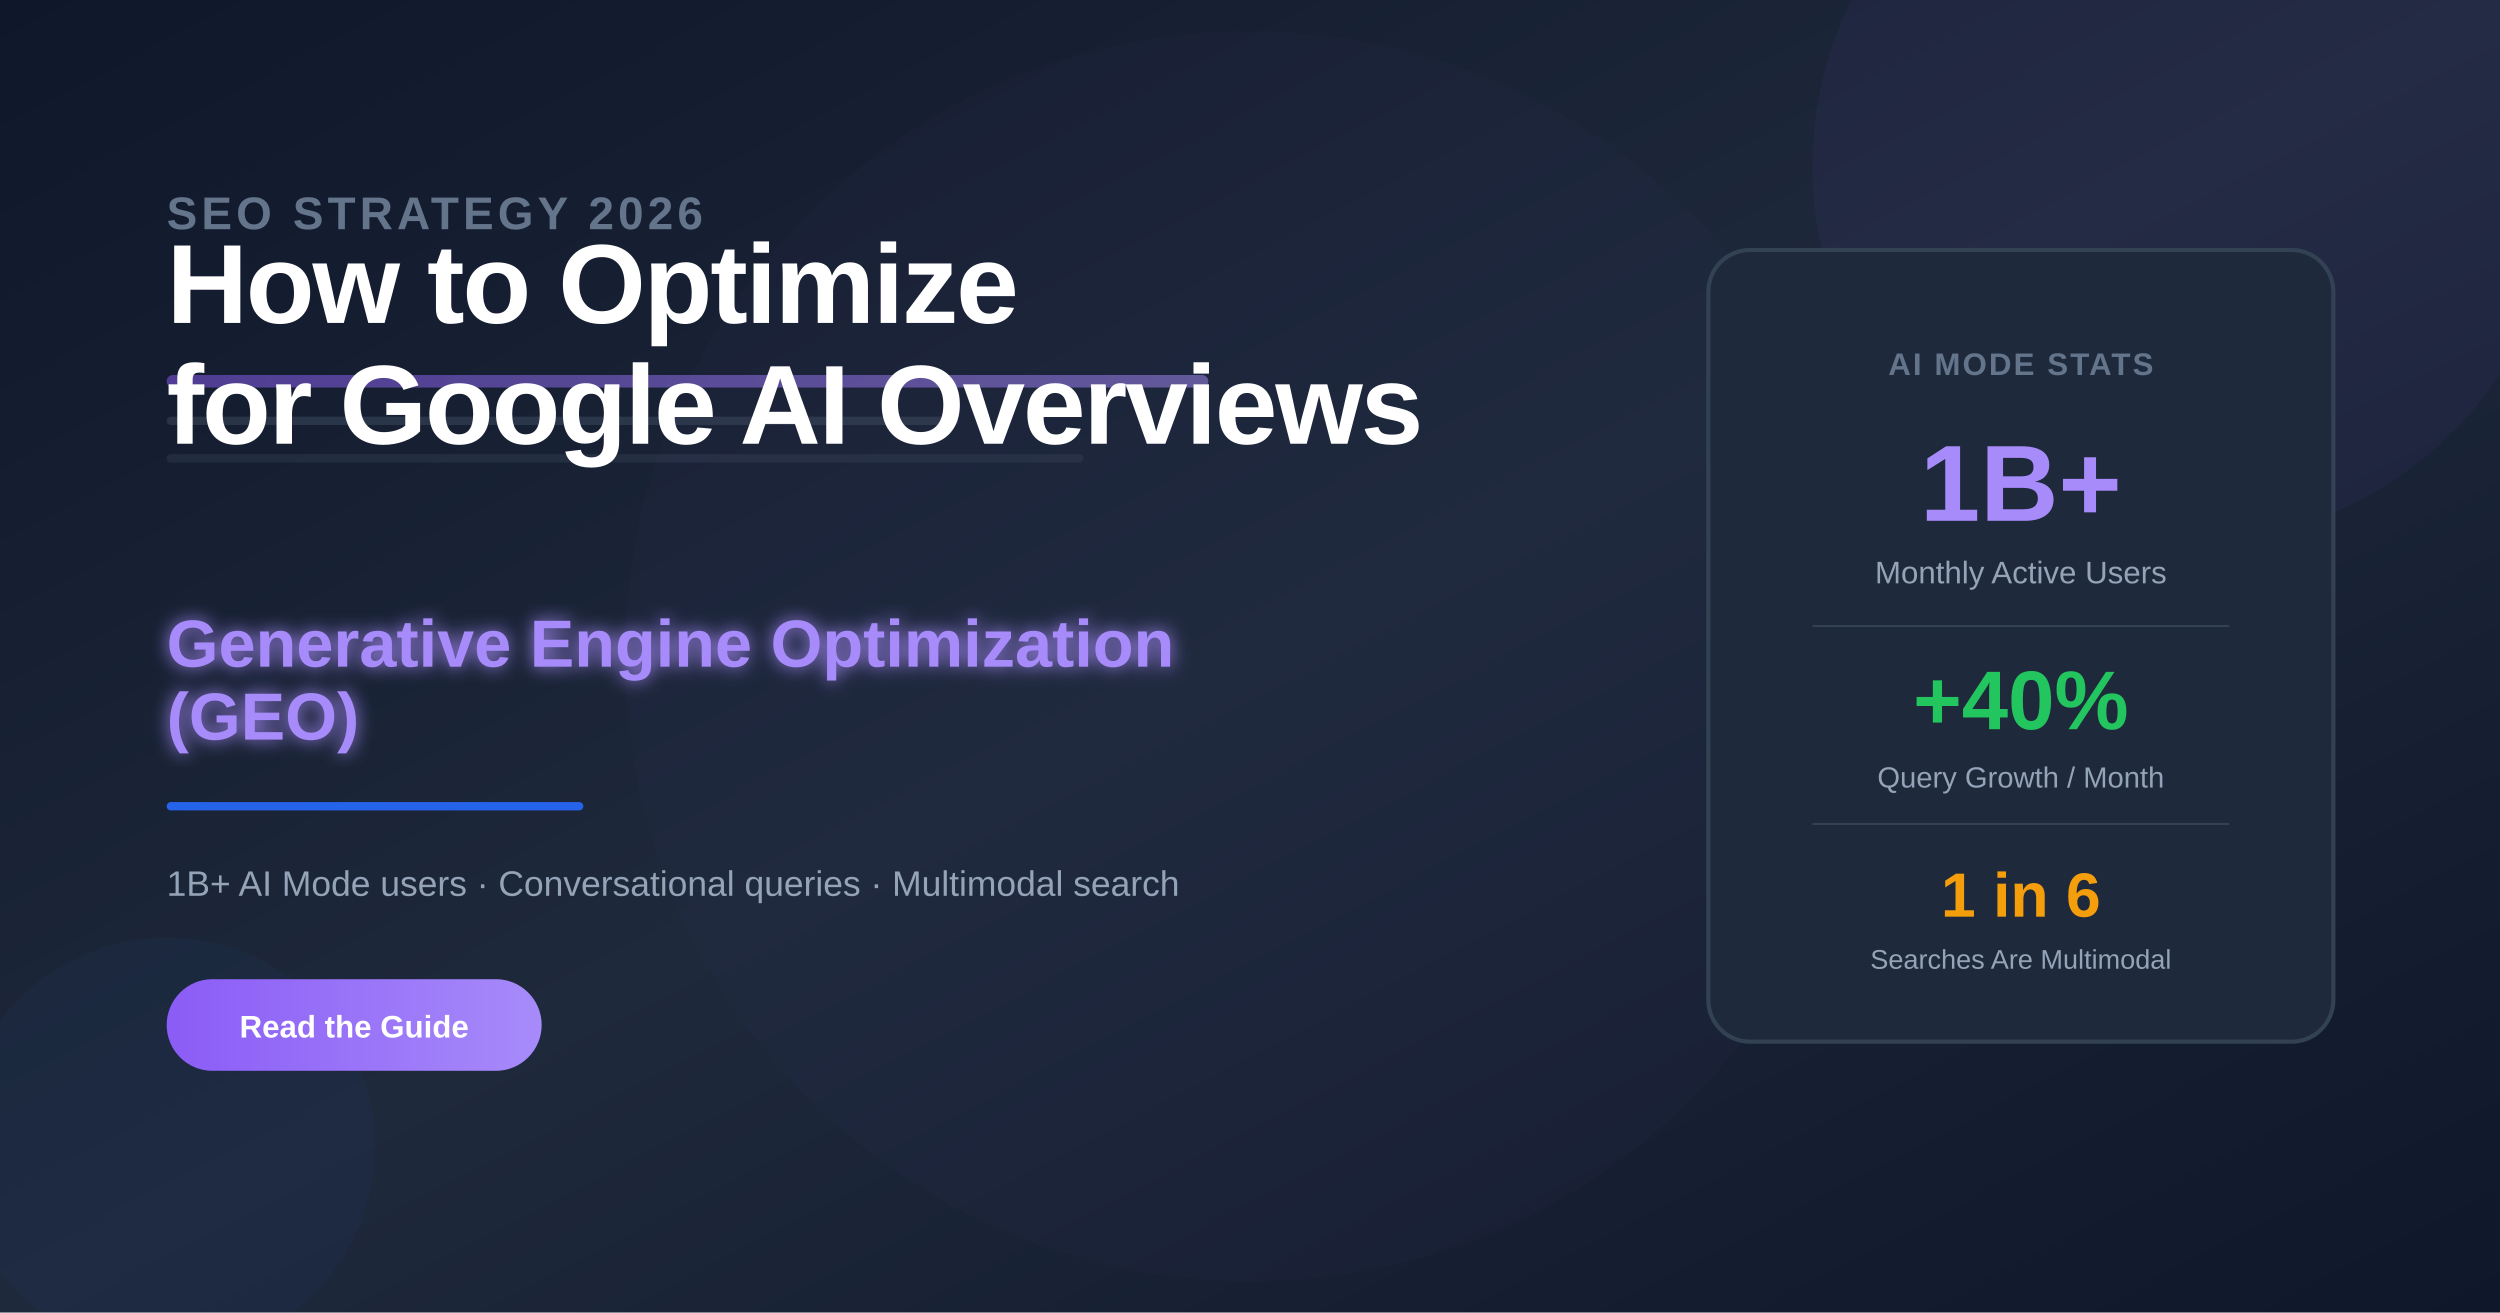
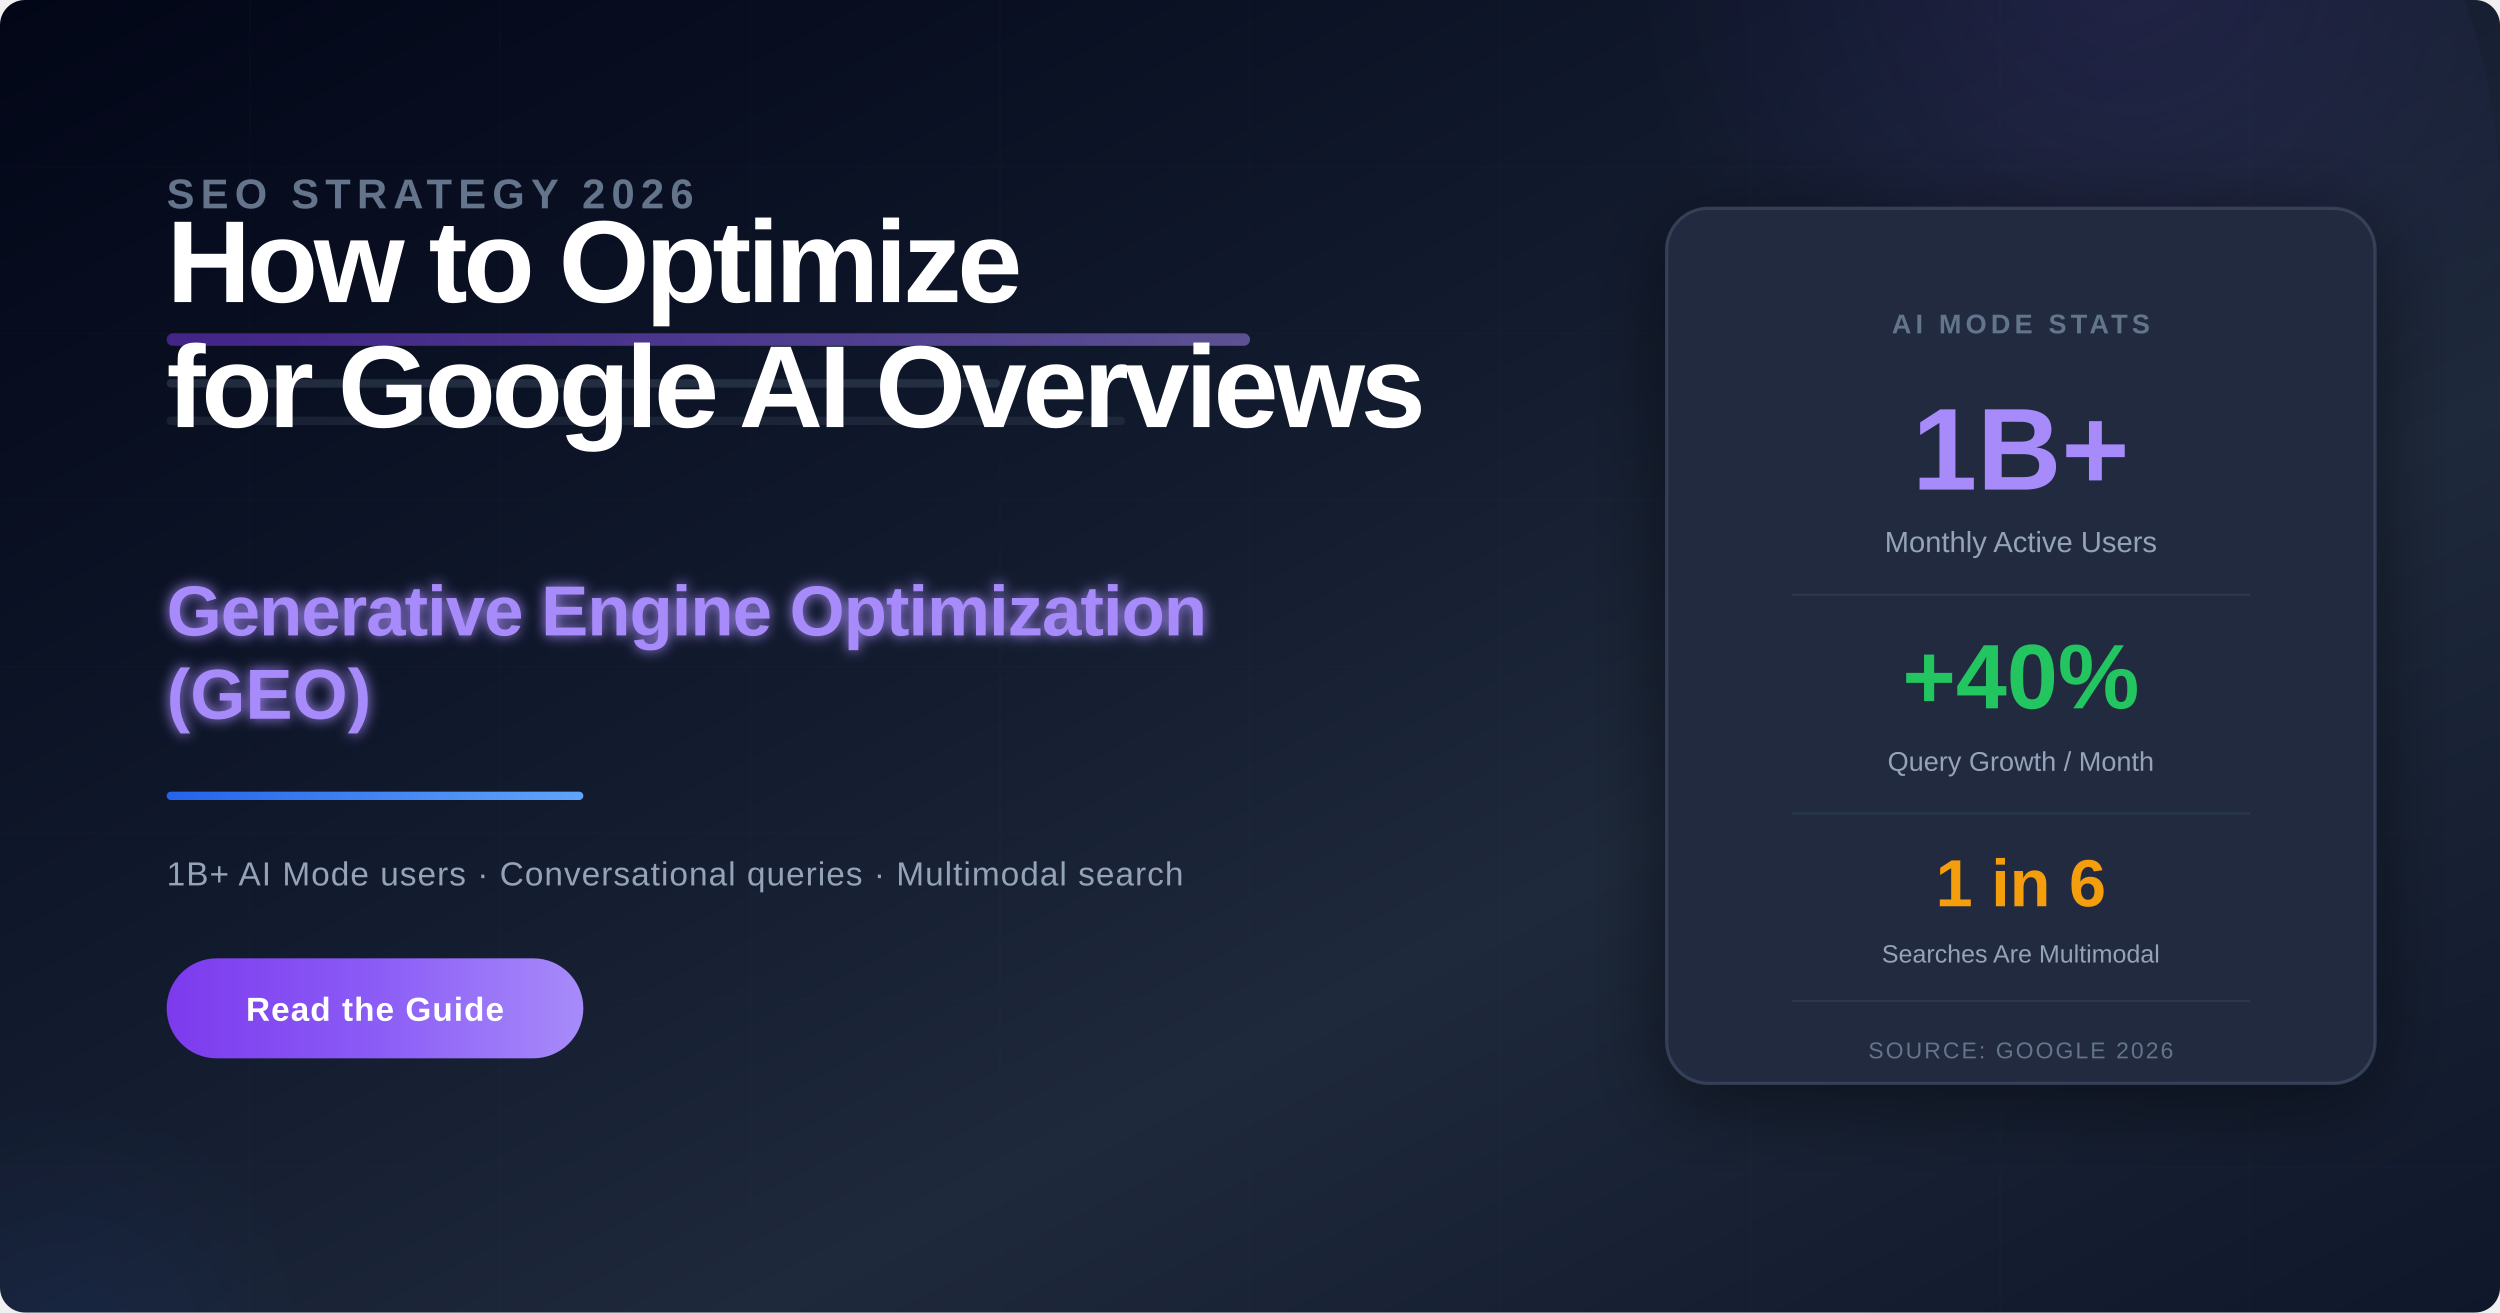
<svg xmlns="http://www.w3.org/2000/svg" width="1200" height="630" viewBox="0 0 1200 630">
  <defs>
    <linearGradient id="bg" x1="0%" y1="0%" x2="100%" y2="100%">
-       <stop offset="0%" style="stop-color:#0F172A" />
-       <stop offset="50%" style="stop-color:#1E293B" />
+       <stop offset="0%" style="stop-color:#020617" />
+       <stop offset="35%" style="stop-color:#0F172A" />
+       <stop offset="65%" style="stop-color:#1E293B" />
      <stop offset="100%" style="stop-color:#0F172A" />
    </linearGradient>
    <linearGradient id="purple" x1="0%" y1="0%" x2="100%" y2="0%">
-       <stop offset="0%" style="stop-color:#8B5CF6" />
+       <stop offset="0%" style="stop-color:#7C3AED" />
+       <stop offset="50%" style="stop-color:#8B5CF6" />
      <stop offset="100%" style="stop-color:#A78BFA" />
    </linearGradient>
-     <filter id="glow">
-       <feGaussianBlur stdDeviation="4" result="coloredBlur" />
+     <linearGradient id="blue" x1="0%" y1="0%" x2="100%" y2="0%">
+       <stop offset="0%" style="stop-color:#2563EB" />
+       <stop offset="100%" style="stop-color:#60A5FA" />
+     </linearGradient>
+     <radialGradient id="glow1" cx="70%" cy="30%" r="40%">
+       <stop offset="0%" style="stop-color:#8B5CF6;stop-opacity:0.12" />
+       <stop offset="100%" style="stop-color:#8B5CF6;stop-opacity:0" />
+     </radialGradient>
+     <radialGradient id="glow2" cx="20%" cy="80%" r="30%">
+       <stop offset="0%" style="stop-color:#2563EB;stop-opacity:0.08" />
+       <stop offset="100%" style="stop-color:#2563EB;stop-opacity:0" />
+     </radialGradient>
+     <filter id="textGlow">
+       <feGaussianBlur stdDeviation="3" result="blur" />
      <feMerge>
-         <feMergeNode in="coloredBlur" />
+         <feMergeNode in="blur" />
        <feMergeNode in="SourceGraphic" />
      </feMerge>
    </filter>
+     <filter id="cardShadow">
+       <feDropShadow dx="0" dy="8" stdDeviation="20" flood-color="#000" flood-opacity="0.5" />
+     </filter>
+     <clipPath id="roundedClip">
+       <rect x="0" y="0" width="1200" height="630" rx="12" />
+     </clipPath>
  </defs>
-   <rect width="1200" height="630" fill="url(#bg)" />
-   <circle cx="1050" cy="80" r="180" fill="#8B5CF6" opacity="0.05" />
-   <circle cx="80" cy="550" r="100" fill="#2563EB" opacity="0.04" />
-   <circle cx="600" cy="315" r="300" fill="#8B5CF6" opacity="0.02" />
-   <rect x="80" y="180" width="500" height="6" rx="3" fill="url(#purple)" opacity="0.5" />
-   <rect x="80" y="200" width="380" height="4" rx="2" fill="#475569" opacity="0.4" />
-   <rect x="80" y="218" width="440" height="4" rx="2" fill="#475569" opacity="0.25" />
-   <text x="80" y="110" font-family="Arial,sans-serif" font-size="22" fill="#64748B" font-weight="600" letter-spacing="2">SEO STRATEGY 2026</text>
-   <text x="80" y="155" font-family="Arial,sans-serif" font-size="54" font-weight="bold" fill="white" letter-spacing="-1">How to Optimize</text>
-   <text x="80" y="155" font-family="Arial,sans-serif" font-size="54" font-weight="bold" fill="white" dy="58" letter-spacing="-1">for Google AI Overviews</text>
-   <g filter="url(#glow)">
-     <text x="80" y="320" font-family="Arial,sans-serif" font-size="32" fill="#A78BFA" font-weight="700">Generative Engine Optimization</text>
-     <text x="80" y="355" font-family="Arial,sans-serif" font-size="32" fill="#A78BFA" font-weight="700">(GEO)</text>
+   <g clip-path="url(#roundedClip)">
+     <rect width="1200" height="630" fill="url(#bg)" />
+     <circle cx="900" cy="100" r="300" fill="url(#glow1)" />
+     <circle cx="150" cy="530" r="200" fill="url(#glow2)" />
+     <g opacity="0.08">
+       <line x1="0" y1="80" x2="1200" y2="80" stroke="#334155" stroke-width="0.5" />
+       <line x1="0" y1="160" x2="1200" y2="160" stroke="#334155" stroke-width="0.5" />
+       <line x1="0" y1="240" x2="1200" y2="240" stroke="#334155" stroke-width="0.5" />
+       <line x1="0" y1="320" x2="1200" y2="320" stroke="#334155" stroke-width="0.5" />
+       <line x1="0" y1="400" x2="1200" y2="400" stroke="#334155" stroke-width="0.5" />
+       <line x1="0" y1="480" x2="1200" y2="480" stroke="#334155" stroke-width="0.5" />
+       <line x1="0" y1="560" x2="1200" y2="560" stroke="#334155" stroke-width="0.5" />
+       <line x1="120" y1="0" x2="120" y2="630" stroke="#334155" stroke-width="0.5" />
+       <line x1="240" y1="0" x2="240" y2="630" stroke="#334155" stroke-width="0.5" />
+       <line x1="360" y1="0" x2="360" y2="630" stroke="#334155" stroke-width="0.5" />
+       <line x1="480" y1="0" x2="480" y2="630" stroke="#334155" stroke-width="0.5" />
+       <line x1="600" y1="0" x2="600" y2="630" stroke="#334155" stroke-width="0.5" />
+       <line x1="720" y1="0" x2="720" y2="630" stroke="#334155" stroke-width="0.5" />
+       <line x1="840" y1="0" x2="840" y2="630" stroke="#334155" stroke-width="0.5" />
+       <line x1="960" y1="0" x2="960" y2="630" stroke="#334155" stroke-width="0.5" />
+       <line x1="1080" y1="0" x2="1080" y2="630" stroke="#334155" stroke-width="0.5" />
+     </g>
+     <rect x="80" y="160" width="520" height="6" rx="3" fill="url(#purple)" opacity="0.5" />
+     <rect x="80" y="182" width="400" height="4" rx="2" fill="#475569" opacity="0.4" />
+     <rect x="80" y="200" width="460" height="4" rx="2" fill="#475569" opacity="0.25" />
+     <text x="80" y="100" font-family="Arial,sans-serif" font-size="20" fill="#64748B" font-weight="600" letter-spacing="3">SEO STRATEGY 2026</text>
+     <text x="80" y="145" font-family="Arial,sans-serif" font-size="56" font-weight="bold" fill="white" letter-spacing="-2">How to Optimize</text>
+     <text x="80" y="145" font-family="Arial,sans-serif" font-size="56" font-weight="bold" fill="white" dy="60" letter-spacing="-2">for Google AI Overviews</text>
+     <g filter="url(#textGlow)">
+       <text x="80" y="305" font-family="Arial,sans-serif" font-size="34" fill="#A78BFA" font-weight="700" letter-spacing="-0.5">Generative Engine Optimization</text>
+       <text x="80" y="345" font-family="Arial,sans-serif" font-size="34" fill="#A78BFA" font-weight="700">(GEO)</text>
+     </g>
+     <rect x="80" y="380" width="200" height="4" rx="2" fill="url(#blue)" />
+     <text x="80" y="425" font-family="Arial,sans-serif" font-size="16" fill="#94A3B8" letter-spacing="0.5">1B+ AI Mode users · Conversational queries · Multimodal search</text>
+     <rect x="80" y="460" width="200" height="48" rx="24" fill="url(#purple)" />
+     <text x="180" y="490" font-family="Arial,sans-serif" font-size="16" fill="white" text-anchor="middle" font-weight="600" letter-spacing="0.5">Read the Guide</text>
+     <g filter="url(#cardShadow)">
+       <rect x="800" y="100" width="340" height="420" rx="20" fill="#1E293B" stroke="#334155" stroke-width="1.5" />
+       <rect x="800" y="100" width="340" height="420" rx="20" fill="url(#purple)" opacity="0.03" />
+       <text x="970" y="160" font-family="Arial,sans-serif" font-size="13" fill="#64748B" text-anchor="middle" font-weight="600" letter-spacing="2">AI MODE STATS</text>
+       <text x="970" y="235" font-family="Arial,sans-serif" font-size="56" fill="#A78BFA" text-anchor="middle" font-weight="bold">1B+</text>
+       <text x="970" y="265" font-family="Arial,sans-serif" font-size="14" fill="#94A3B8" text-anchor="middle">Monthly Active Users</text>
+       <rect x="860" y="285" width="220" height="1" fill="#334155" opacity="0.6" />
+       <text x="970" y="340" font-family="Arial,sans-serif" font-size="44" fill="#22C55E" text-anchor="middle" font-weight="bold">+40%</text>
+       <text x="970" y="370" font-family="Arial,sans-serif" font-size="13" fill="#94A3B8" text-anchor="middle">Query Growth / Month</text>
+       <rect x="860" y="390" width="220" height="1" fill="#334155" opacity="0.6" />
+       <text x="970" y="435" font-family="Arial,sans-serif" font-size="32" fill="#F59E0B" text-anchor="middle" font-weight="bold">1 in 6</text>
+       <text x="970" y="462" font-family="Arial,sans-serif" font-size="12" fill="#94A3B8" text-anchor="middle">Searches Are Multimodal</text>
+       <rect x="860" y="480" width="220" height="1" fill="#334155" opacity="0.6" />
+       <text x="970" y="508" font-family="Arial,sans-serif" font-size="11" fill="#64748B" text-anchor="middle" letter-spacing="1">SOURCE: GOOGLE 2026</text>
+     </g>
  </g>
-   <rect x="80" y="385" width="200" height="4" rx="2" fill="#2563EB" />
-   <text x="80" y="430" font-family="Arial,sans-serif" font-size="17" fill="#94A3B8">1B+ AI Mode users · Conversational queries · Multimodal search</text>
-   <rect x="80" y="470" width="180" height="44" rx="22" fill="url(#purple)" />
-   <text x="170" y="498" font-family="Arial,sans-serif" font-size="15" fill="white" text-anchor="middle" font-weight="600">Read the Guide</text>
-   <rect x="820" y="120" width="300" height="380" rx="20" fill="#1E293B" stroke="#334155" stroke-width="2" />
-   <text x="970" y="180" font-family="Arial,sans-serif" font-size="15" fill="#64748B" text-anchor="middle" font-weight="600" letter-spacing="1">AI MODE STATS</text>
-   <text x="970" y="250" font-family="Arial,sans-serif" font-size="52" fill="#A78BFA" text-anchor="middle" font-weight="bold">1B+</text>
-   <text x="970" y="280" font-family="Arial,sans-serif" font-size="15" fill="#94A3B8" text-anchor="middle">Monthly Active Users</text>
-   <rect x="870" y="300" width="200" height="1" fill="#334155" />
-   <text x="970" y="350" font-family="Arial,sans-serif" font-size="40" fill="#22C55E" text-anchor="middle" font-weight="bold">+40%</text>
-   <text x="970" y="378" font-family="Arial,sans-serif" font-size="14" fill="#94A3B8" text-anchor="middle">Query Growth / Month</text>
-   <rect x="870" y="395" width="200" height="1" fill="#334155" />
-   <text x="970" y="440" font-family="Arial,sans-serif" font-size="30" fill="#F59E0B" text-anchor="middle" font-weight="bold">1 in 6</text>
-   <text x="970" y="465" font-family="Arial,sans-serif" font-size="13" fill="#94A3B8" text-anchor="middle">Searches Are Multimodal</text>
</svg>
